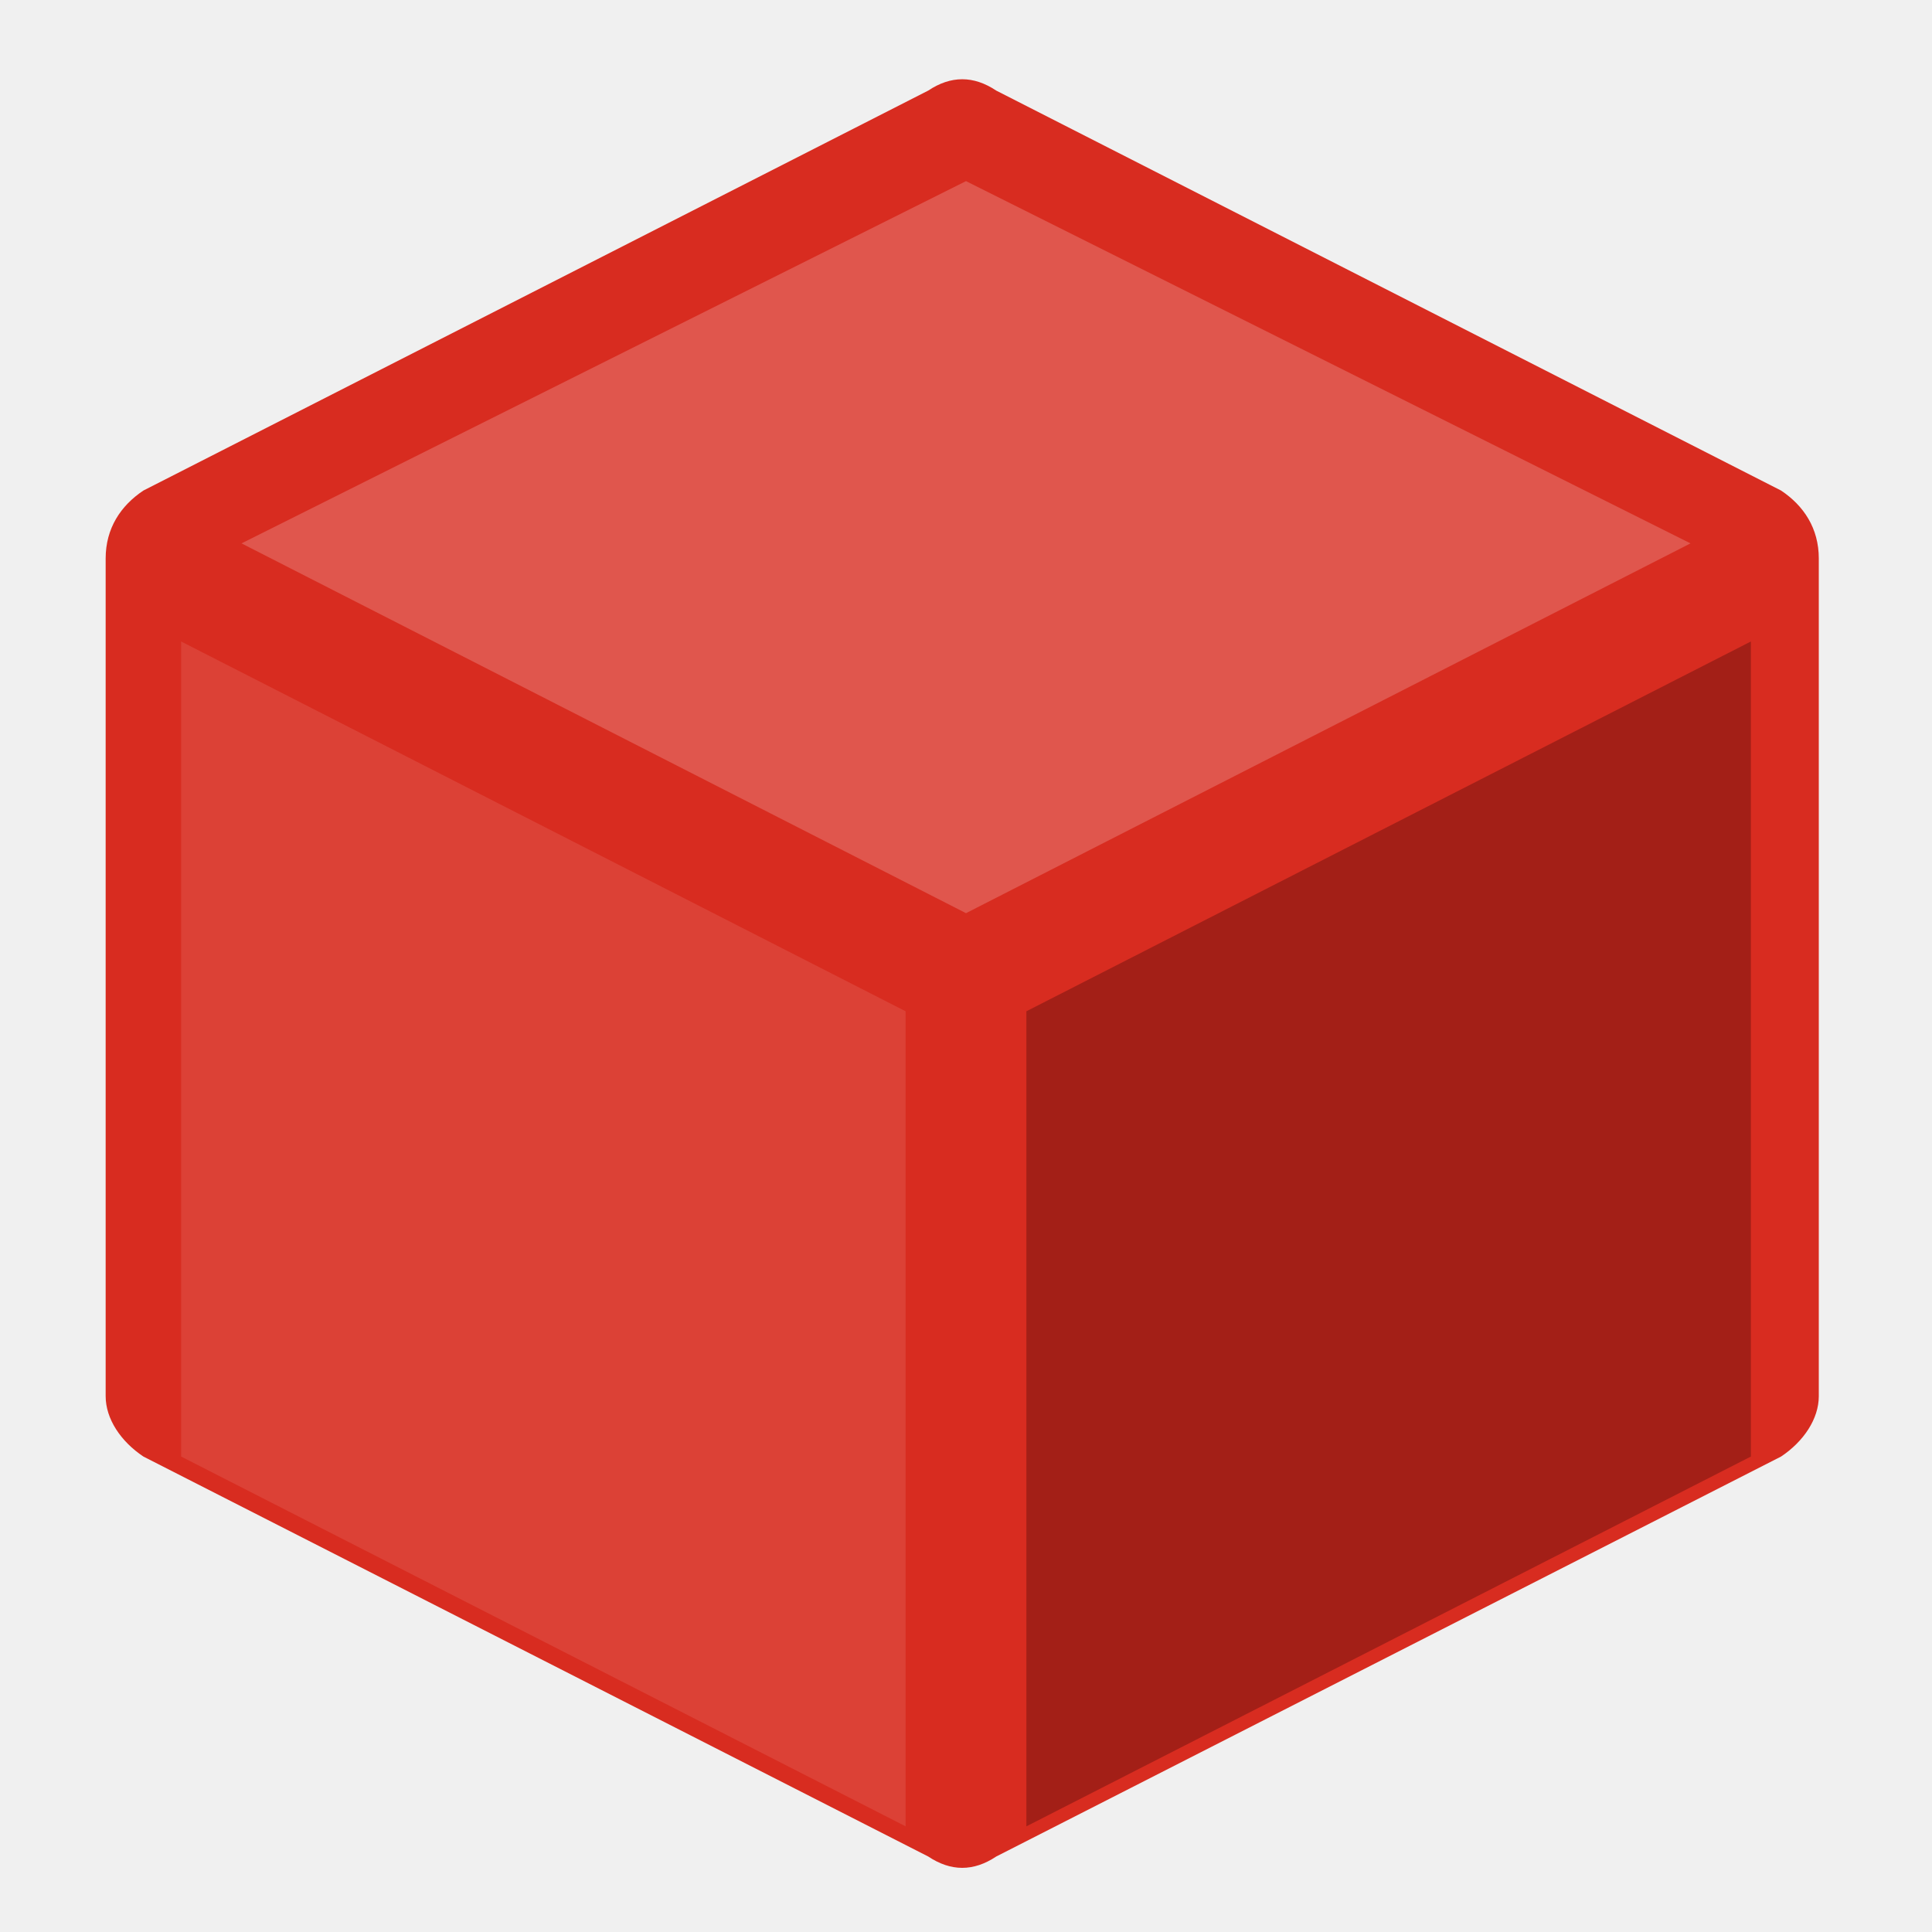
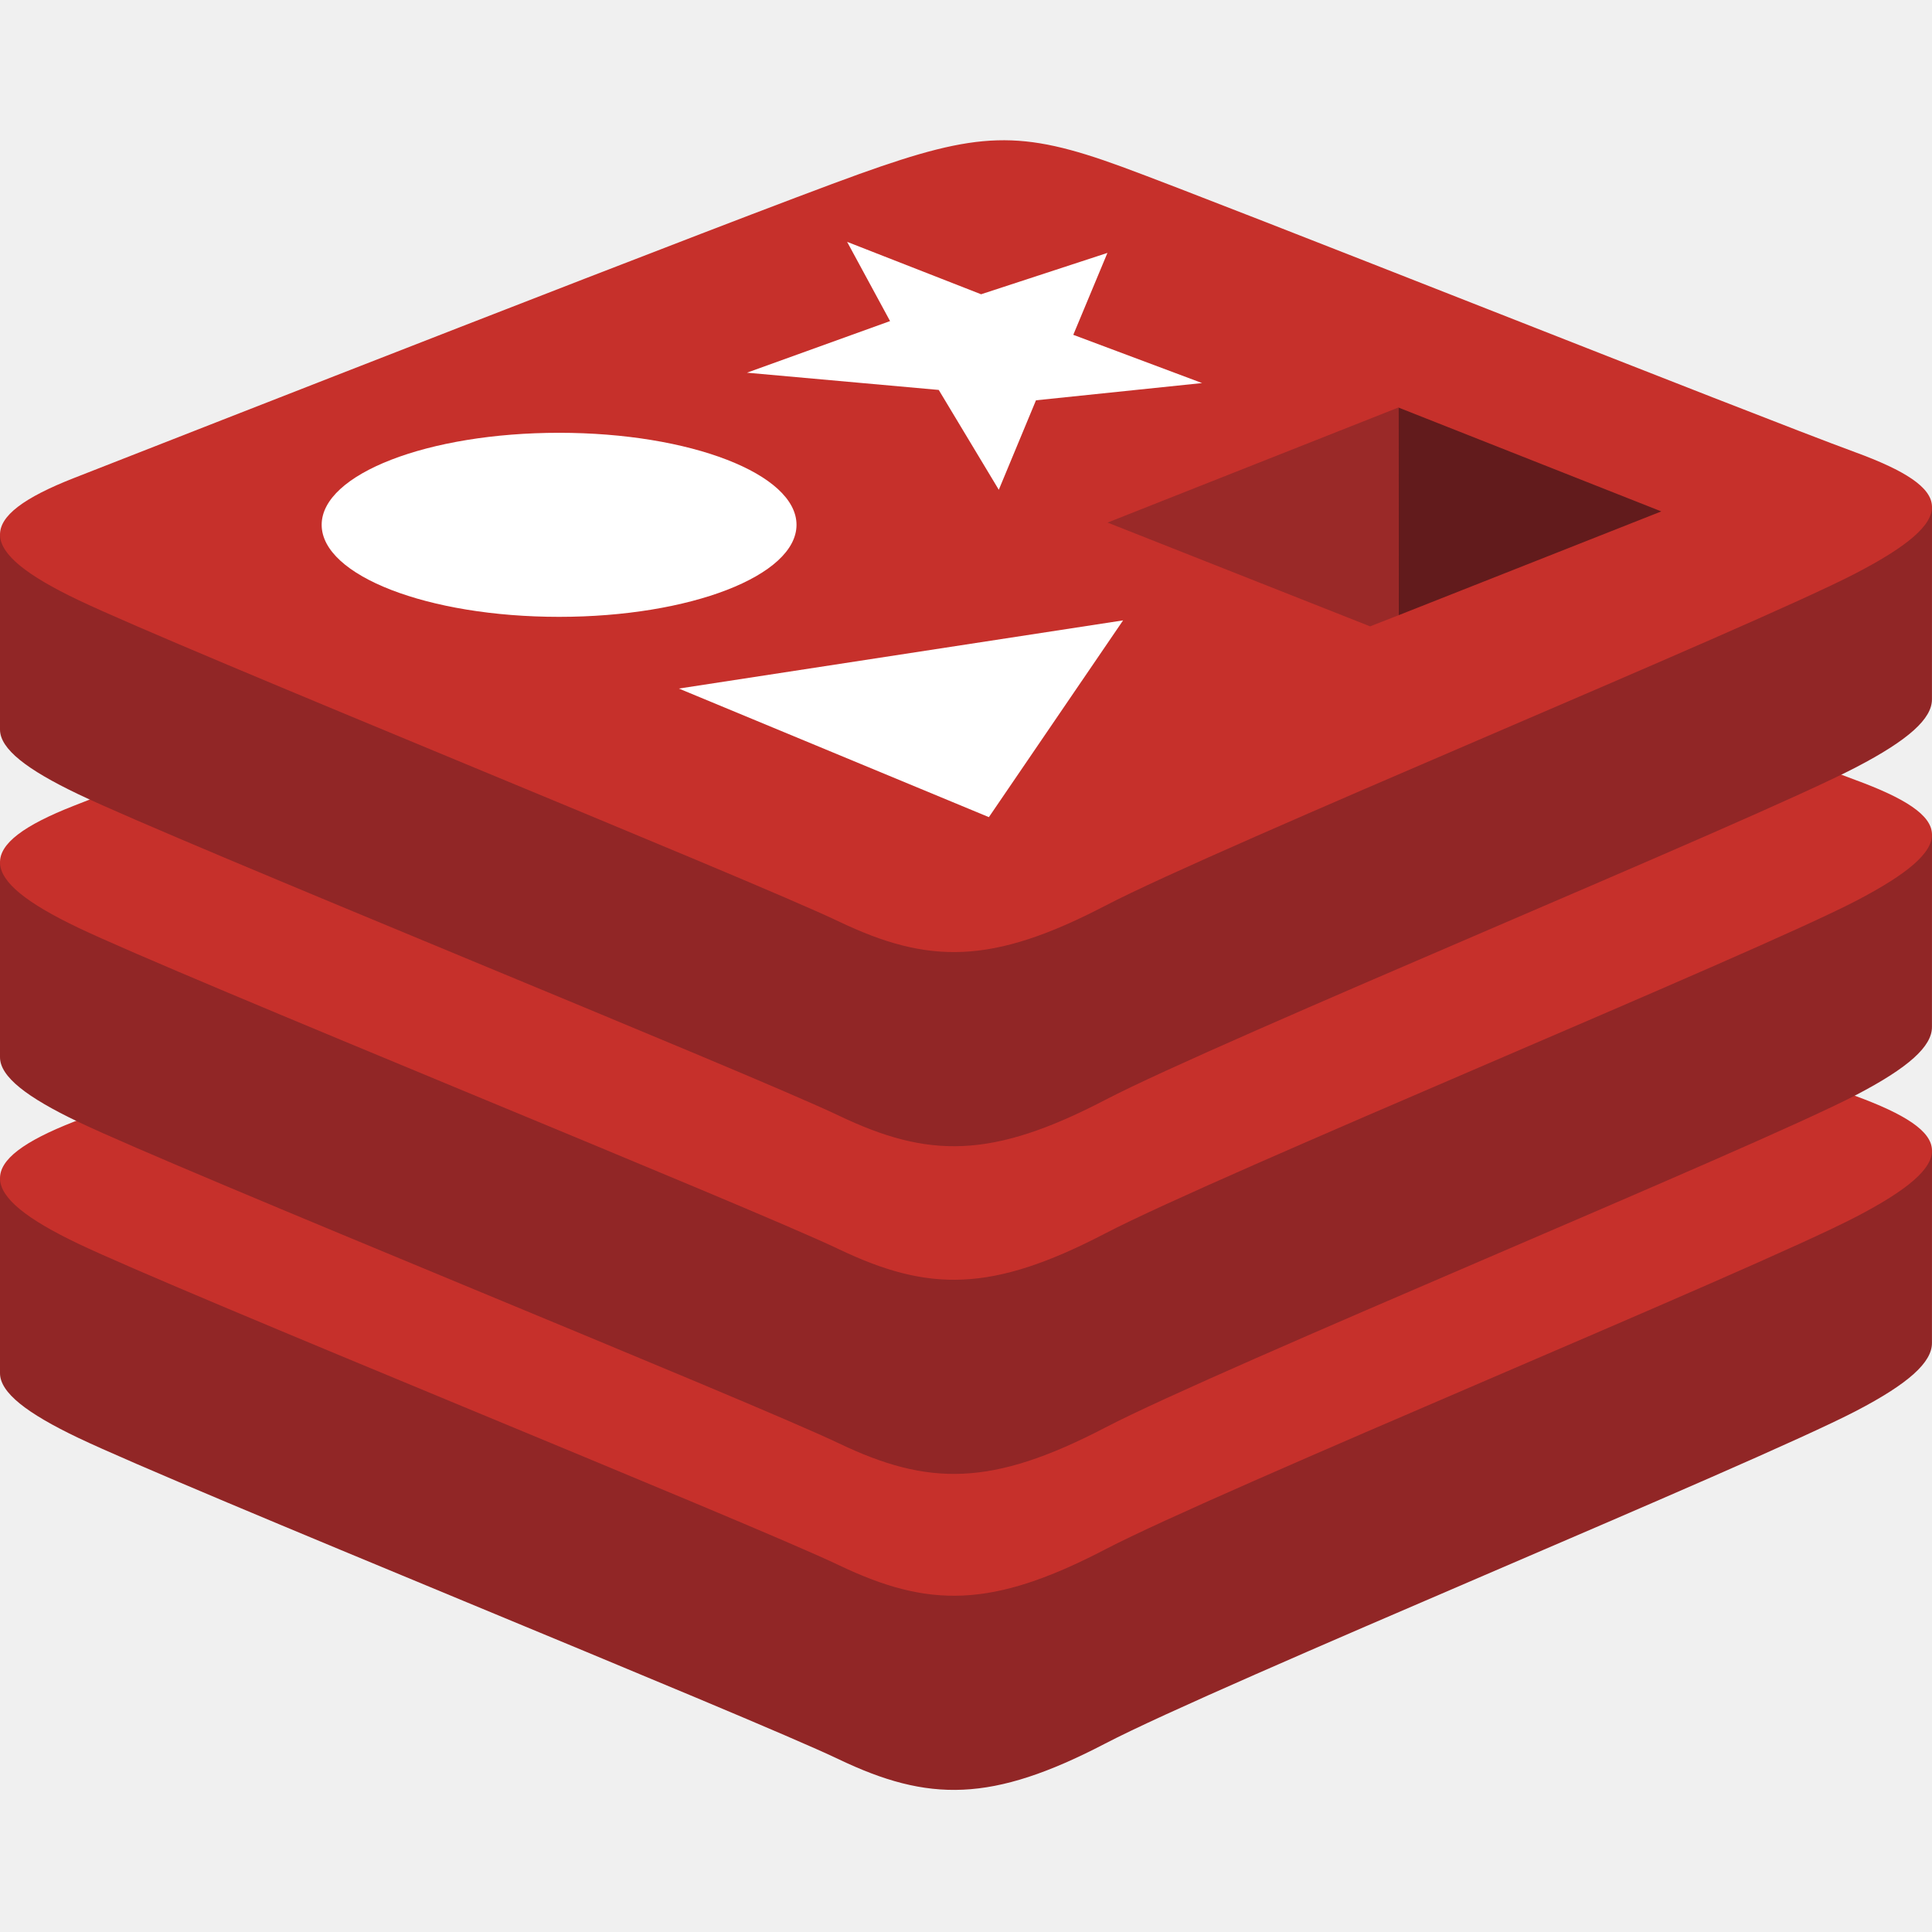
- <svg xmlns="http://www.w3.org/2000/svg" viewBox="0 0 256 256" width="100%" height="100%">
-   <path fill="#D82C20" d="M236 65L132 12c-3-2-6-2-9 0L19 65c-3 2-5 5-5 9v111c0 3 2 6 5 8l104 53c3 2 6 2 9 0l104-53c3-2 5-5 5-8V74c0-4-2-7-5-9z" />
-   <path fill="#FFFFFF" opacity=".2" d="M128 24l96 48-96 49-96-49 96-48z" />
-   <path fill="#FFFFFF" opacity=".1" d="M24 85l96 49v108L24 193V85z" />
-   <path fill="#A31F17" d="M136 134l96-49v108l-96 49V134z" />
+ <svg xmlns="http://www.w3.org/2000/svg" width="800px" height="800px" viewBox="0 -18 256 256" preserveAspectRatio="xMinYMin meet">
+   <path d="M245.97 168.943c-13.662 7.121-84.434 36.22-99.501 44.075-15.067 7.856-23.437 7.78-35.34 2.09-11.902-5.69-87.216-36.112-100.783-42.597C3.566 169.271 0 166.535 0 163.951v-25.876s98.05-21.345 113.879-27.024c15.828-5.679 21.32-5.884 34.79-.95 13.472 4.936 94.018 19.468 107.331 24.344l-.006 25.51c.002 2.558-3.07 5.364-10.024 8.988" fill="#912626" />
+   <path d="M245.965 143.22c-13.661 7.118-84.431 36.218-99.498 44.072-15.066 7.857-23.436 7.78-35.338 2.09-11.903-5.686-87.214-36.113-100.78-42.594-13.566-6.485-13.85-10.948-.524-16.166 13.326-5.22 88.224-34.605 104.055-40.284 15.828-5.677 21.319-5.884 34.789-.948 13.471 4.934 83.819 32.935 97.13 37.81 13.316 4.881 13.827 8.9.166 16.02" fill="#C6302B" />
+   <path d="M245.97 127.074c-13.662 7.122-84.434 36.22-99.501 44.078-15.067 7.853-23.437 7.777-35.34 2.087-11.903-5.687-87.216-36.112-100.783-42.597C3.566 127.402 0 124.67 0 122.085V96.206s98.05-21.344 113.879-27.023c15.828-5.679 21.32-5.885 34.79-.95C162.142 73.168 242.688 87.697 256 92.574l-.006 25.513c.002 2.557-3.07 5.363-10.024 8.987" fill="#912626" />
+   <path d="M245.965 101.351c-13.661 7.12-84.431 36.218-99.498 44.075-15.066 7.854-23.436 7.777-35.338 2.087-11.903-5.686-87.214-36.112-100.78-42.594-13.566-6.483-13.85-10.947-.524-16.167C23.151 83.535 98.05 54.148 113.88 48.47c15.828-5.678 21.319-5.884 34.789-.949 13.471 4.934 83.819 32.933 97.13 37.81 13.316 4.88 13.827 8.9.166 16.02" fill="#C6302B" />
+   <path d="M245.97 83.653c-13.662 7.12-84.434 36.22-99.501 44.078-15.067 7.854-23.437 7.777-35.34 2.087-11.903-5.687-87.216-36.113-100.783-42.595C3.566 83.98 0 81.247 0 78.665v-25.88s98.05-21.343 113.879-27.021c15.828-5.68 21.32-5.884 34.79-.95C162.142 29.749 242.688 44.278 256 49.155l-.006 25.512c.002 2.555-3.07 5.361-10.024 8.986" fill="#912626" />
+   <path d="M245.965 57.93c-13.661 7.12-84.431 36.22-99.498 44.074-15.066 7.854-23.436 7.777-35.338 2.09C99.227 98.404 23.915 67.98 10.35 61.497-3.217 55.015-3.5 50.55 9.825 45.331 23.151 40.113 98.05 10.73 113.88 5.05c15.828-5.679 21.319-5.883 34.789-.948 13.471 4.935 83.819 32.934 97.13 37.811 13.316 4.876 13.827 8.897.166 16.017" fill="#C6302B" />
+   <path d="M159.283 32.757l-22.01 2.285-4.927 11.856-7.958-13.23-25.415-2.284 18.964-6.839-5.69-10.498 17.755 6.944 16.738-5.48-4.524 10.855 17.067 6.391M131.032 90.275L89.955 73.238l58.86-9.035-17.783 26.072M74.082 39.347c17.375 0 31.46 5.46 31.46 12.194 0 6.736-14.085 12.195-31.46 12.195s-31.46-5.46-31.46-12.195c0-6.734 14.085-12.194 31.46-12.194" fill="#FFF" />
+   <path d="M185.295 35.998l34.836 13.766-34.806 13.753-.03-27.52" fill="#621B1C" />
+   <path d="M146.755 51.243l38.54-15.245.03 27.519-3.779 1.478-34.791-13.752" fill="#9A2928" />
</svg>
